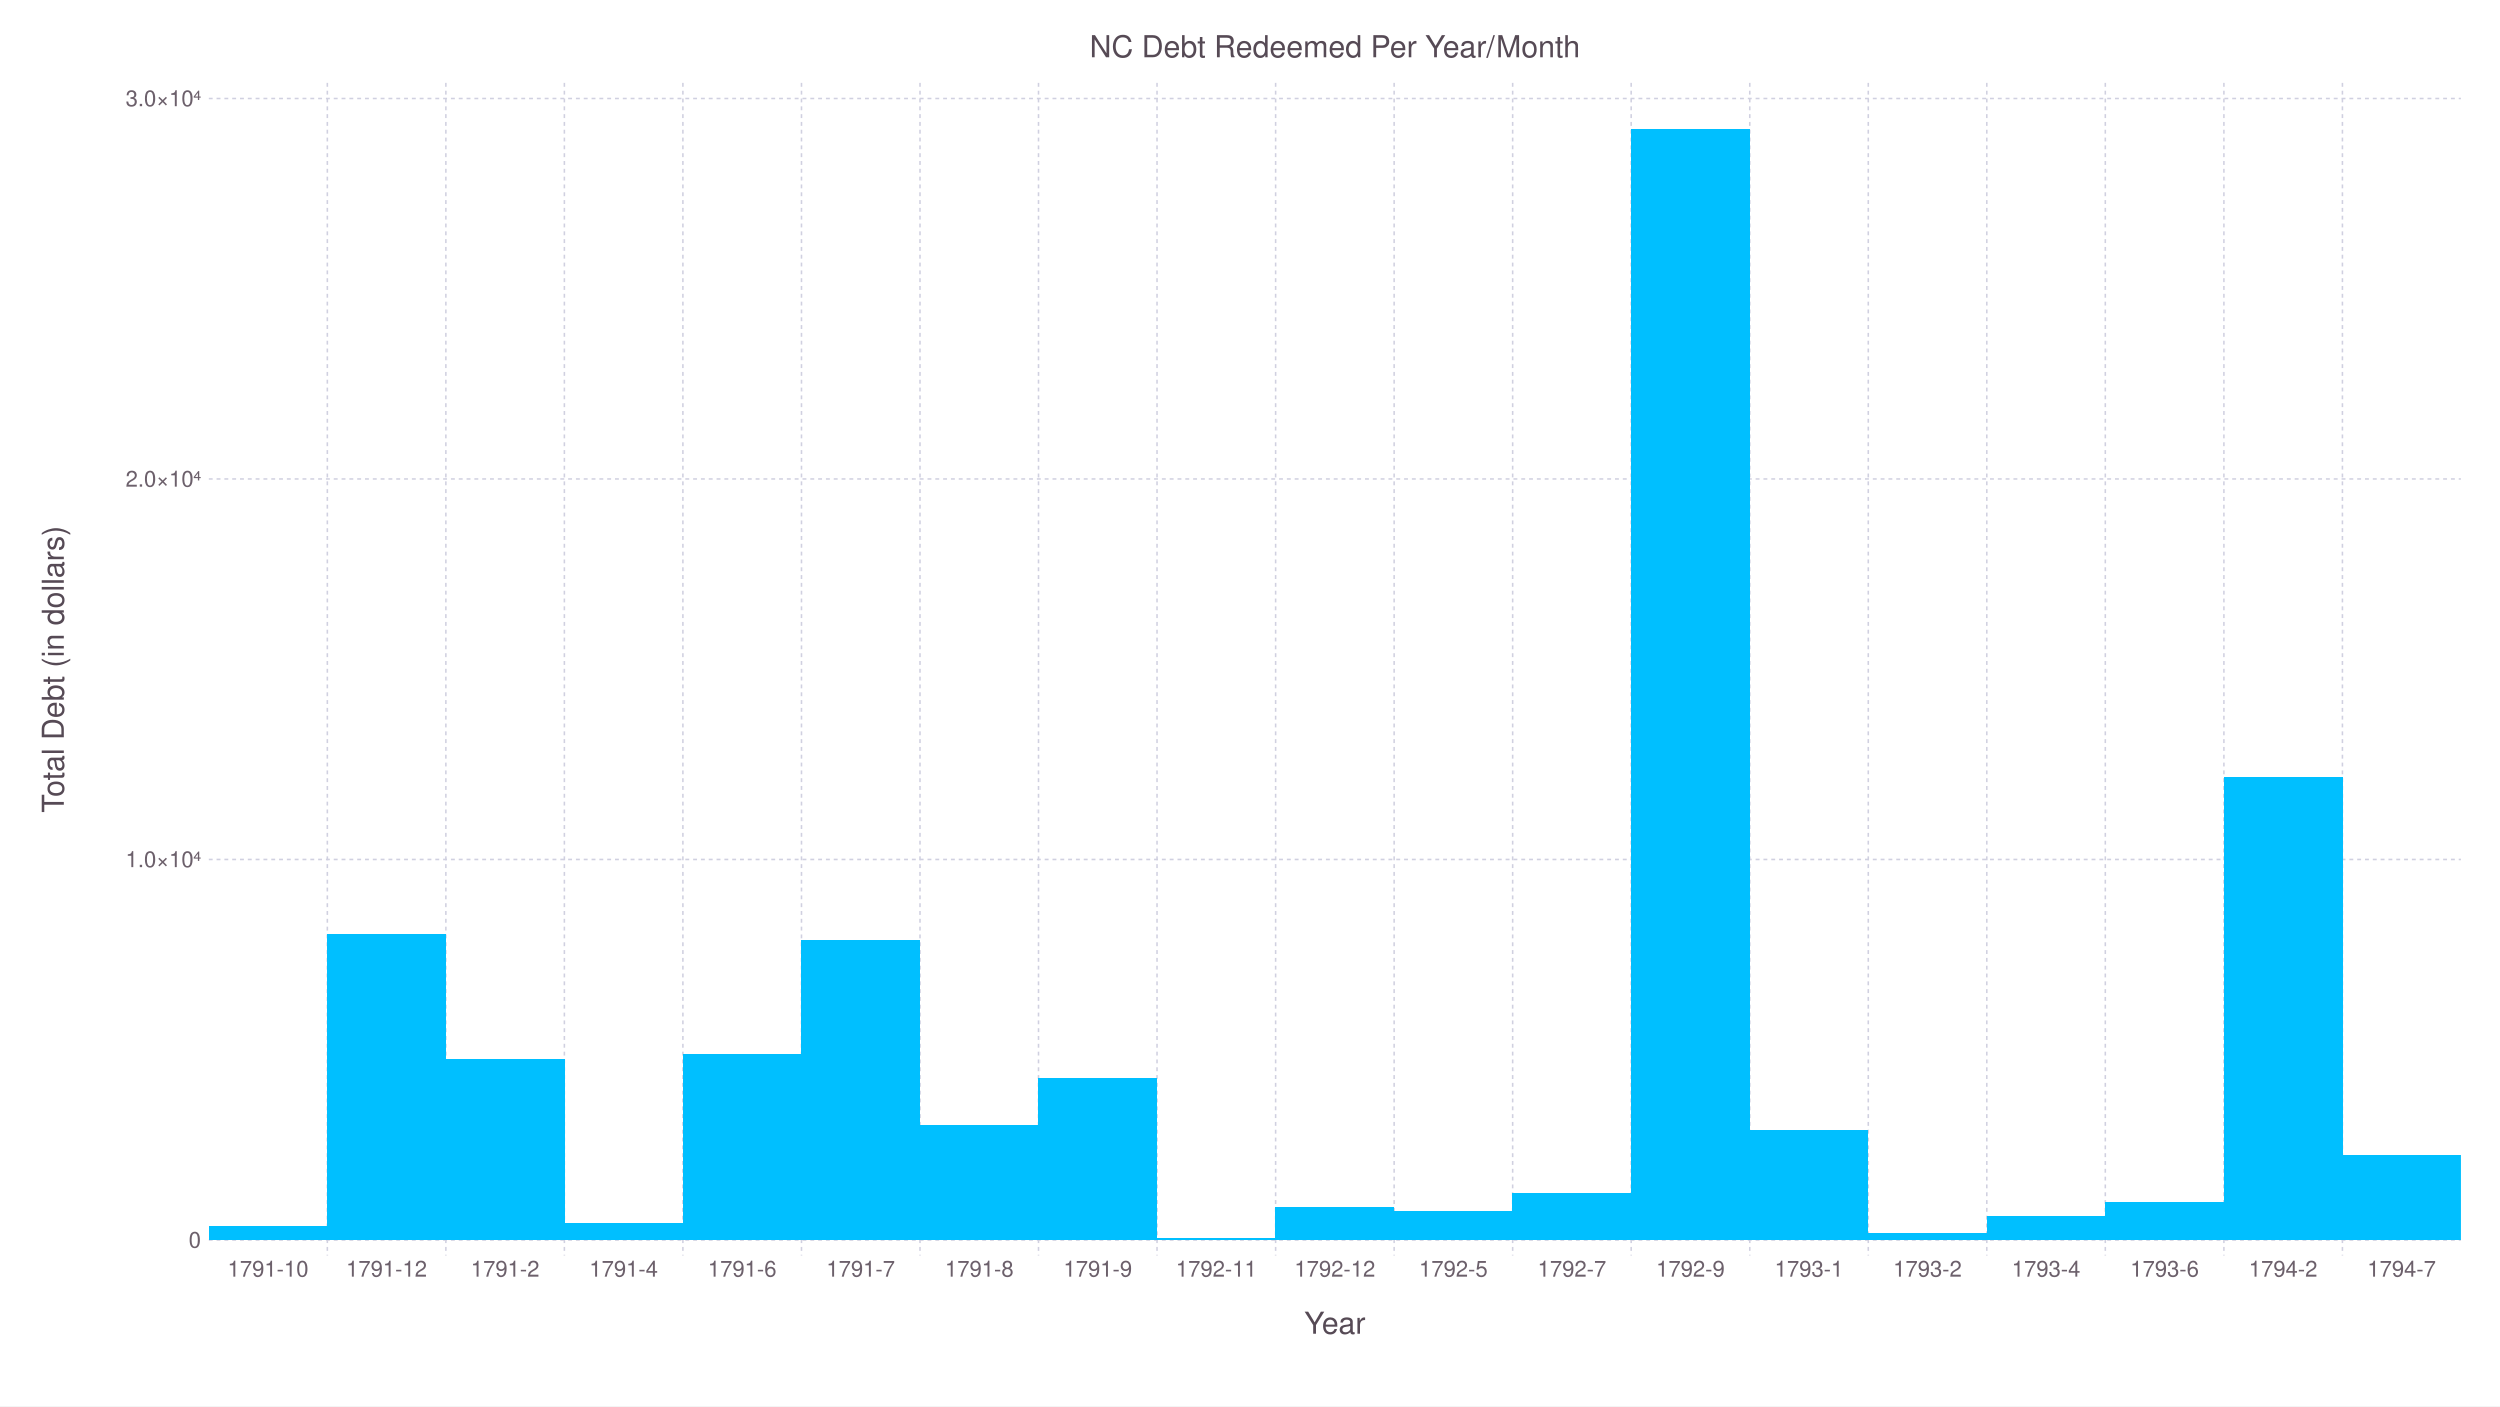
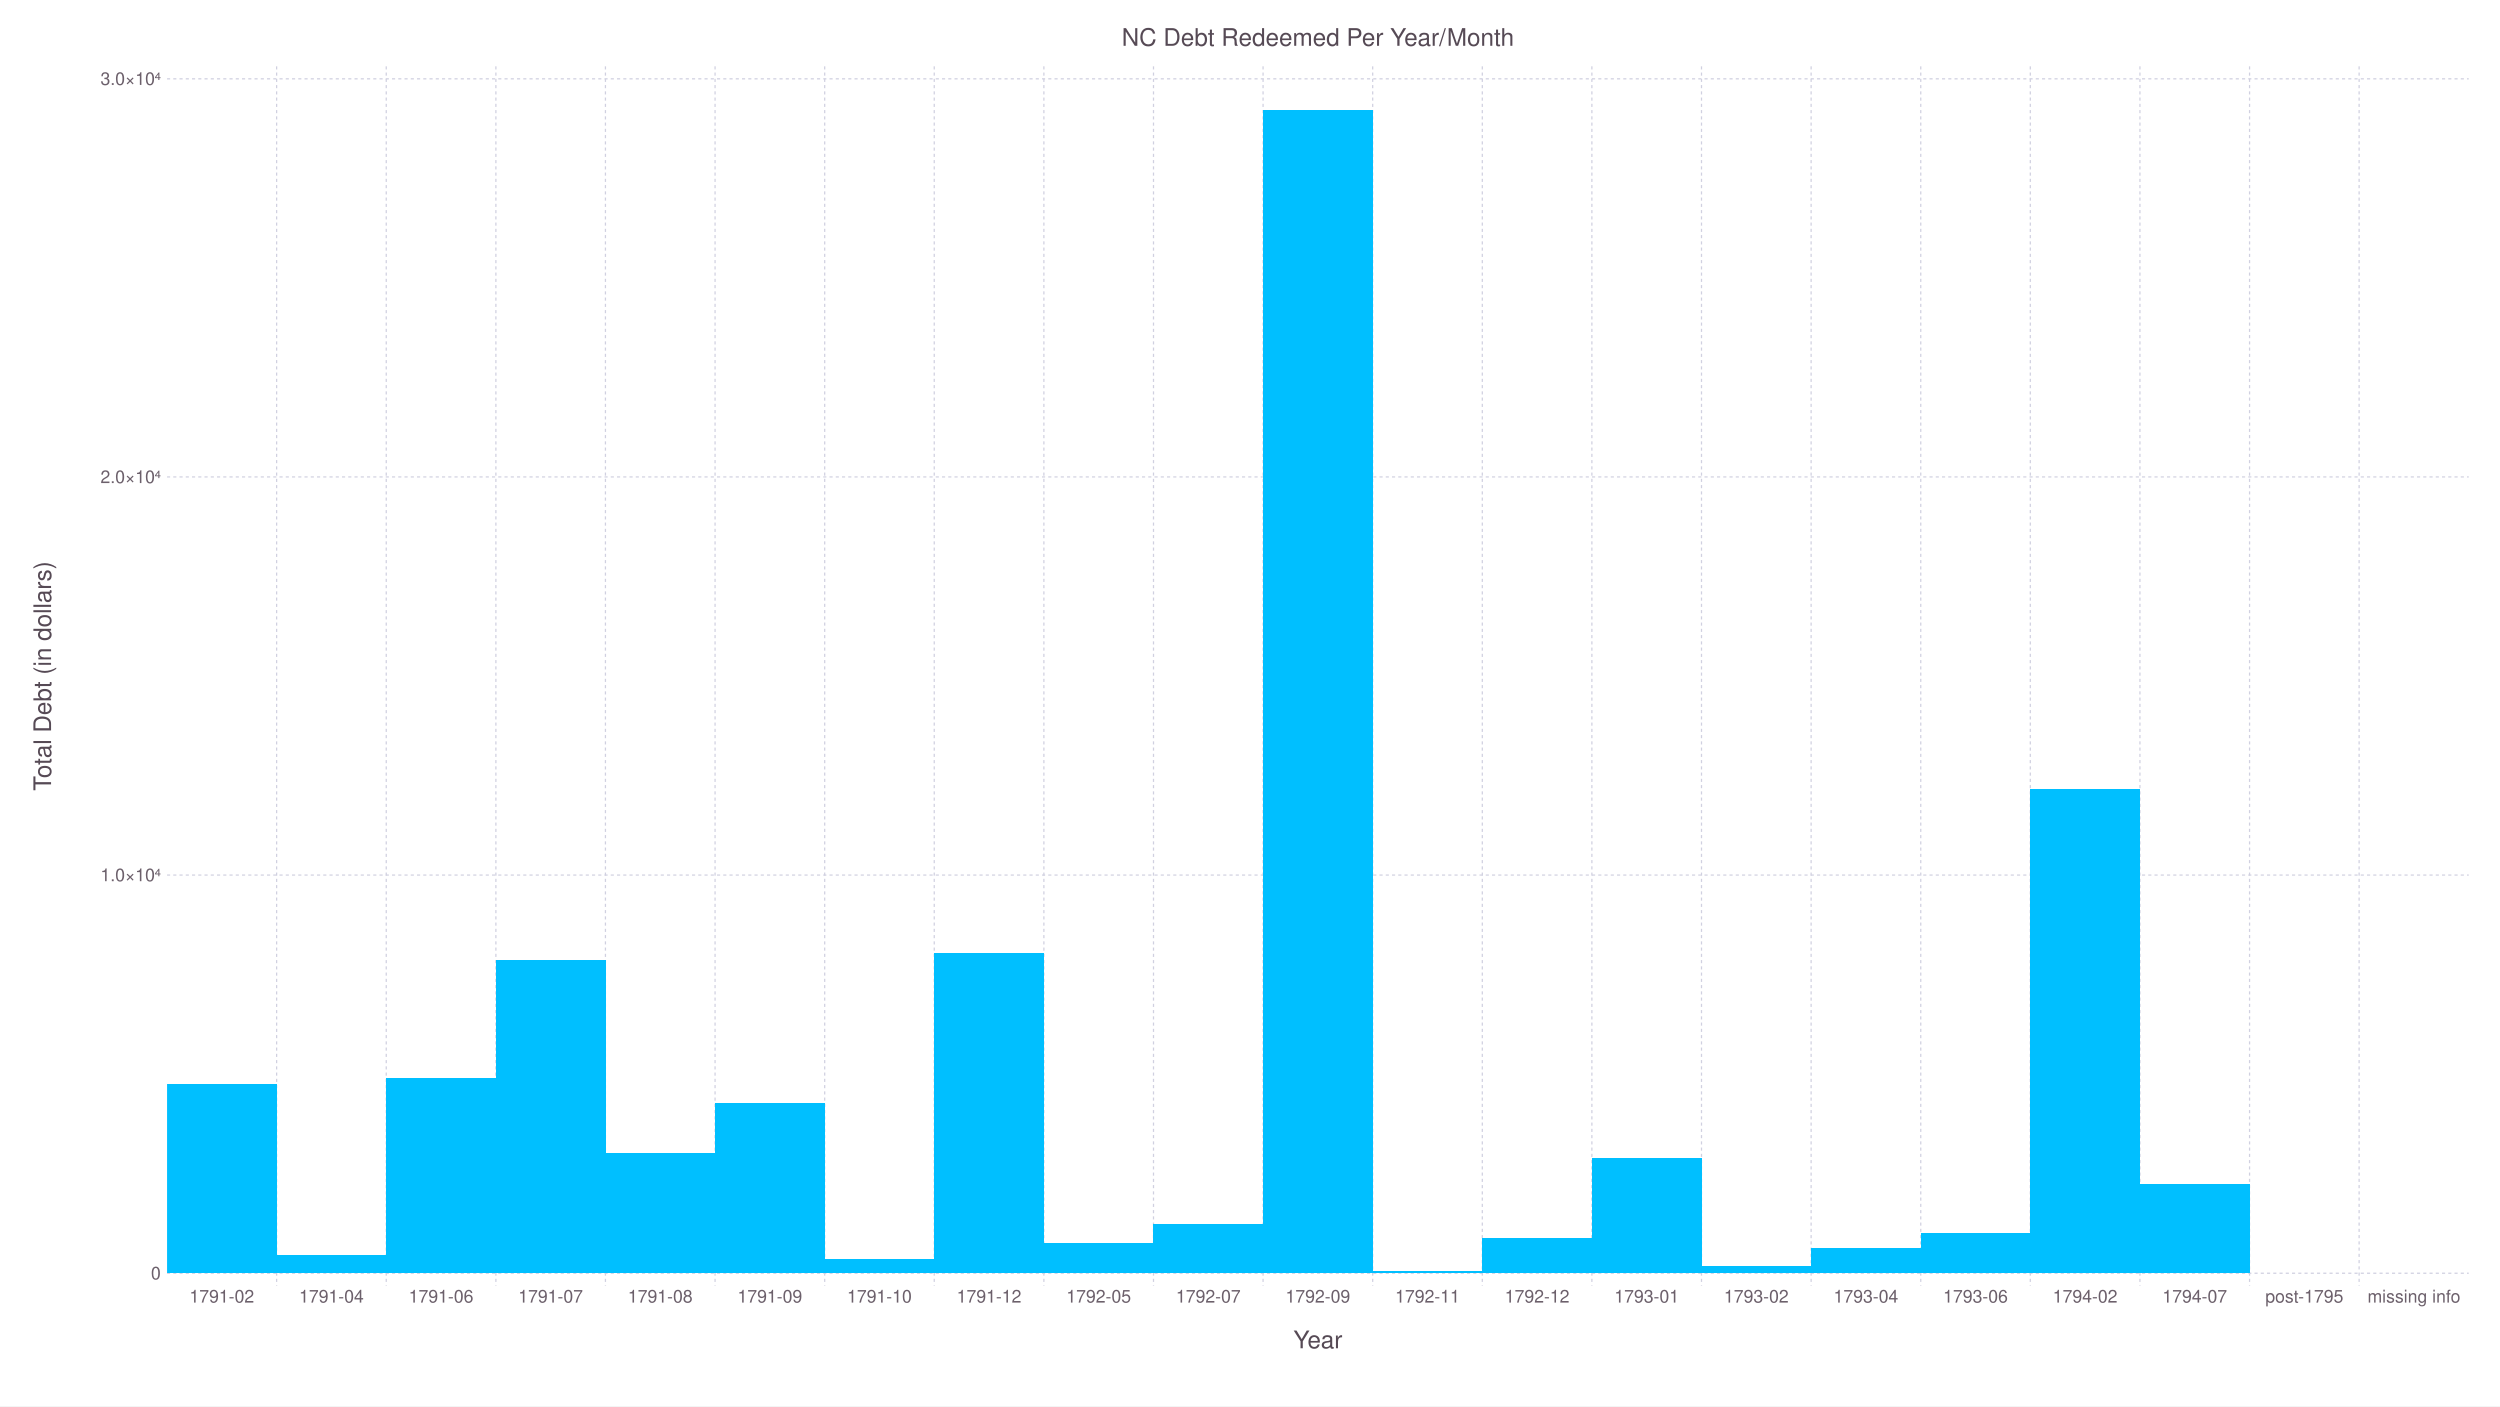
- <svg xmlns="http://www.w3.org/2000/svg" version="1.2" width="320mm" height="180mm" viewBox="0 0 320 180" stroke="none" fill="#000000" stroke-width="0.3" font-size="3.88">
+ <svg xmlns="http://www.w3.org/2000/svg" version="1.2" width="400mm" height="225mm" viewBox="0 0 400 225" stroke="none" fill="#000000" stroke-width="0.3" font-size="3.88">
  <defs>
    <marker id="arrow" markerWidth="15" markerHeight="7" refX="5" refY="3.5" orient="auto" markerUnits="strokeWidth">
      <path d="M0,0 L15,3.5 L0,7 z" stroke="context-stroke" fill="context-stroke" />
    </marker>
  </defs>
-   <g stroke="#000000" stroke-opacity="0.000" fill="#FFFFFF" id="img-c2574568-1">
-     <g transform="translate(160,90)">
-       <path d="M-160,-90 L160,-90 160,90 -160,90  z" class="primitive" />
+   <g stroke="#000000" stroke-opacity="0.000" fill="#FFFFFF" id="img-4e16f4a5-1">
+     <g transform="translate(200,112.5)">
+       <path d="M-200,-112.5 L200,-112.5 200,112.5 -200,112.5  z" class="primitive" />
    </g>
  </g>
-   <g class="plotroot yscalable" id="img-c2574568-2">
-     <g font-size="3.88" font-family="'PT Sans','Helvetica Neue','Helvetica',sans-serif" fill="#564A55" stroke="#000000" stroke-opacity="0.000" id="img-c2574568-3">
-       <g transform="translate(170.86,168.39)">
+   <g class="plotroot yscalable" id="img-4e16f4a5-2">
+     <g font-size="3.88" font-family="'PT Sans','Helvetica Neue','Helvetica',sans-serif" fill="#564A55" stroke="#000000" stroke-opacity="0.000" id="img-4e16f4a5-3">
+       <g transform="translate(210.86,213.39)">
        <g class="primitive">
          <text text-anchor="middle" dy="0.6em">Year</text>
        </g>
      </g>
    </g>
-     <g class="guide xlabels" font-size="2.82" font-family="'PT Sans Caption','Helvetica Neue','Helvetica',sans-serif" fill="#6C606B" id="img-c2574568-4">
-       <g transform="translate(34.31,161.72)">
+     <g class="guide xlabels" font-size="2.82" font-family="'PT Sans Caption','Helvetica Neue','Helvetica',sans-serif" fill="#6C606B" id="img-4e16f4a5-4">
+       <g transform="translate(35.49,206.72)">
+         <g class="primitive">
+           <text text-anchor="middle" dy="0.6em">1791-02</text>
+         </g>
+       </g>
+       <g transform="translate(53.03,206.72)">
+         <g class="primitive">
+           <text text-anchor="middle" dy="0.6em">1791-04</text>
+         </g>
+       </g>
+       <g transform="translate(70.57,206.72)">
+         <g class="primitive">
+           <text text-anchor="middle" dy="0.6em">1791-06</text>
+         </g>
+       </g>
+       <g transform="translate(88.1,206.72)">
+         <g class="primitive">
+           <text text-anchor="middle" dy="0.6em">1791-07</text>
+         </g>
+       </g>
+       <g transform="translate(105.64,206.72)">
+         <g class="primitive">
+           <text text-anchor="middle" dy="0.6em">1791-08</text>
+         </g>
+       </g>
+       <g transform="translate(123.18,206.72)">
+         <g class="primitive">
+           <text text-anchor="middle" dy="0.6em">1791-09</text>
+         </g>
+       </g>
+       <g transform="translate(140.71,206.72)">
        <g class="primitive">
          <text text-anchor="middle" dy="0.6em">1791-10</text>
        </g>
      </g>
-       <g transform="translate(49.48,161.72)">
+       <g transform="translate(158.25,206.72)">
        <g class="primitive">
          <text text-anchor="middle" dy="0.6em">1791-12</text>
        </g>
      </g>
-       <g transform="translate(64.66,161.72)">
-         <g class="primitive">
-           <text text-anchor="middle" dy="0.6em">1791-2</text>
-         </g>
-       </g>
-       <g transform="translate(79.83,161.72)">
-         <g class="primitive">
-           <text text-anchor="middle" dy="0.6em">1791-4</text>
-         </g>
-       </g>
-       <g transform="translate(95,161.72)">
-         <g class="primitive">
-           <text text-anchor="middle" dy="0.6em">1791-6</text>
-         </g>
-       </g>
-       <g transform="translate(110.17,161.72)">
-         <g class="primitive">
-           <text text-anchor="middle" dy="0.6em">1791-7</text>
-         </g>
-       </g>
-       <g transform="translate(125.35,161.72)">
-         <g class="primitive">
-           <text text-anchor="middle" dy="0.6em">1791-8</text>
-         </g>
-       </g>
-       <g transform="translate(140.52,161.72)">
-         <g class="primitive">
-           <text text-anchor="middle" dy="0.6em">1791-9</text>
-         </g>
-       </g>
-       <g transform="translate(155.69,161.72)">
+       <g transform="translate(175.79,206.72)">
+         <g class="primitive">
+           <text text-anchor="middle" dy="0.6em">1792-05</text>
+         </g>
+       </g>
+       <g transform="translate(193.33,206.72)">
+         <g class="primitive">
+           <text text-anchor="middle" dy="0.6em">1792-07</text>
+         </g>
+       </g>
+       <g transform="translate(210.86,206.72)">
+         <g class="primitive">
+           <text text-anchor="middle" dy="0.6em">1792-09</text>
+         </g>
+       </g>
+       <g transform="translate(228.4,206.72)">
        <g class="primitive">
          <text text-anchor="middle" dy="0.6em">1792-11</text>
        </g>
      </g>
-       <g transform="translate(170.86,161.72)">
+       <g transform="translate(245.94,206.72)">
        <g class="primitive">
          <text text-anchor="middle" dy="0.6em">1792-12</text>
        </g>
      </g>
-       <g transform="translate(186.03,161.72)">
-         <g class="primitive">
-           <text text-anchor="middle" dy="0.6em">1792-5</text>
-         </g>
-       </g>
-       <g transform="translate(201.21,161.72)">
-         <g class="primitive">
-           <text text-anchor="middle" dy="0.6em">1792-7</text>
-         </g>
-       </g>
-       <g transform="translate(216.38,161.72)">
-         <g class="primitive">
-           <text text-anchor="middle" dy="0.6em">1792-9</text>
-         </g>
-       </g>
-       <g transform="translate(231.55,161.72)">
-         <g class="primitive">
-           <text text-anchor="middle" dy="0.6em">1793-1</text>
-         </g>
-       </g>
-       <g transform="translate(246.72,161.72)">
-         <g class="primitive">
-           <text text-anchor="middle" dy="0.6em">1793-2</text>
-         </g>
-       </g>
-       <g transform="translate(261.9,161.72)">
-         <g class="primitive">
-           <text text-anchor="middle" dy="0.6em">1793-4</text>
-         </g>
-       </g>
-       <g transform="translate(277.07,161.72)">
-         <g class="primitive">
-           <text text-anchor="middle" dy="0.6em">1793-6</text>
-         </g>
-       </g>
-       <g transform="translate(292.24,161.72)">
-         <g class="primitive">
-           <text text-anchor="middle" dy="0.6em">1794-2</text>
-         </g>
-       </g>
-       <g transform="translate(307.41,161.72)">
-         <g class="primitive">
-           <text text-anchor="middle" dy="0.6em">1794-7</text>
-         </g>
-       </g>
-     </g>
-     <g clip-path="url(#img-c2574568-5)">
-       <g id="img-c2574568-6">
-         <g pointer-events="visible" stroke-width="0.3" fill="#000000" fill-opacity="0.000" stroke="#000000" stroke-opacity="0.000" class="guide background" id="img-c2574568-7">
-           <g transform="translate(170.86,85.66)" id="img-c2574568-8">
-             <path d="M-144.14,-75.05 L144.14,-75.05 144.14,75.05 -144.14,75.05  z" class="primitive" />
-           </g>
-         </g>
-         <g class="guide ygridlines xfixed" stroke-dasharray="0.5,0.5" stroke-width="0.2" stroke="#D0D0E0" id="img-c2574568-9">
-           <g transform="translate(170.86,158.72)" id="img-c2574568-10">
-             <path fill="none" d="M-144.14,0 L144.14,0 " class="primitive" />
-           </g>
-           <g transform="translate(170.86,110.01)" id="img-c2574568-11">
-             <path fill="none" d="M-144.14,0 L144.14,0 " class="primitive" />
-           </g>
-           <g transform="translate(170.86,61.31)" id="img-c2574568-12">
-             <path fill="none" d="M-144.14,0 L144.14,0 " class="primitive" />
-           </g>
-           <g transform="translate(170.86,12.61)" id="img-c2574568-13">
-             <path fill="none" d="M-144.14,0 L144.14,0 " class="primitive" />
-           </g>
-         </g>
-         <g class="guide xgridlines yfixed" stroke-dasharray="0.5,0.5" stroke-width="0.2" stroke="#D0D0E0" id="img-c2574568-14">
-           <g transform="translate(41.9,85.66)" id="img-c2574568-15">
-             <path fill="none" d="M0,-75.05 L0,75.05 " class="primitive" />
-           </g>
-           <g transform="translate(57.07,85.66)" id="img-c2574568-16">
-             <path fill="none" d="M0,-75.05 L0,75.05 " class="primitive" />
-           </g>
-           <g transform="translate(72.24,85.66)" id="img-c2574568-17">
-             <path fill="none" d="M0,-75.05 L0,75.05 " class="primitive" />
-           </g>
-           <g transform="translate(87.41,85.66)" id="img-c2574568-18">
-             <path fill="none" d="M0,-75.05 L0,75.05 " class="primitive" />
-           </g>
-           <g transform="translate(102.59,85.66)" id="img-c2574568-19">
-             <path fill="none" d="M0,-75.05 L0,75.05 " class="primitive" />
-           </g>
-           <g transform="translate(117.76,85.66)" id="img-c2574568-20">
-             <path fill="none" d="M0,-75.05 L0,75.05 " class="primitive" />
-           </g>
-           <g transform="translate(132.93,85.66)" id="img-c2574568-21">
-             <path fill="none" d="M0,-75.05 L0,75.05 " class="primitive" />
-           </g>
-           <g transform="translate(148.1,85.66)" id="img-c2574568-22">
-             <path fill="none" d="M0,-75.05 L0,75.05 " class="primitive" />
-           </g>
-           <g transform="translate(163.28,85.66)" id="img-c2574568-23">
-             <path fill="none" d="M0,-75.05 L0,75.05 " class="primitive" />
-           </g>
-           <g transform="translate(178.45,85.66)" id="img-c2574568-24">
-             <path fill="none" d="M0,-75.05 L0,75.05 " class="primitive" />
-           </g>
-           <g transform="translate(193.62,85.66)" id="img-c2574568-25">
-             <path fill="none" d="M0,-75.05 L0,75.05 " class="primitive" />
-           </g>
-           <g transform="translate(208.79,85.66)" id="img-c2574568-26">
-             <path fill="none" d="M0,-75.05 L0,75.05 " class="primitive" />
-           </g>
-           <g transform="translate(223.97,85.66)" id="img-c2574568-27">
-             <path fill="none" d="M0,-75.05 L0,75.05 " class="primitive" />
-           </g>
-           <g transform="translate(239.14,85.66)" id="img-c2574568-28">
-             <path fill="none" d="M0,-75.05 L0,75.05 " class="primitive" />
-           </g>
-           <g transform="translate(254.31,85.66)" id="img-c2574568-29">
-             <path fill="none" d="M0,-75.05 L0,75.05 " class="primitive" />
-           </g>
-           <g transform="translate(269.48,85.66)" id="img-c2574568-30">
-             <path fill="none" d="M0,-75.05 L0,75.05 " class="primitive" />
-           </g>
-           <g transform="translate(284.66,85.66)" id="img-c2574568-31">
-             <path fill="none" d="M0,-75.05 L0,75.05 " class="primitive" />
-           </g>
-           <g transform="translate(299.83,85.66)" id="img-c2574568-32">
-             <path fill="none" d="M0,-75.05 L0,75.05 " class="primitive" />
-           </g>
-         </g>
-         <g class="plotpanel" id="img-c2574568-33">
-           <g shape-rendering="crispEdges" stroke-width="0.3" id="img-c2574568-34">
-             <g class="geometry" fill-opacity="1" stroke="#000000" stroke-opacity="0.000" fill="#00BFFF" id="img-c2574568-35">
-               <g transform="translate(34.31,157.83)" id="img-c2574568-36">
-                 <path d="M-7.61,-0.89 L7.61,-0.89 7.61,0.89 -7.61,0.89  z" class="primitive" />
-               </g>
-               <g transform="translate(49.48,139.13)" id="img-c2574568-37">
-                 <path d="M-7.61,-19.59 L7.61,-19.59 7.61,19.59 -7.61,19.59  z" class="primitive" />
-               </g>
-               <g transform="translate(64.66,147.15)" id="img-c2574568-38">
-                 <path d="M-7.61,-11.56 L7.61,-11.56 7.61,11.56 -7.61,11.56  z" class="primitive" />
-               </g>
-               <g transform="translate(79.83,157.61)" id="img-c2574568-39">
-                 <path d="M-7.61,-1.11 L7.61,-1.11 7.61,1.11 -7.61,1.11  z" class="primitive" />
-               </g>
-               <g transform="translate(95,146.81)" id="img-c2574568-40">
-                 <path d="M-7.61,-11.91 L7.61,-11.91 7.61,11.91 -7.61,11.91  z" class="primitive" />
-               </g>
-               <g transform="translate(110.17,139.55)" id="img-c2574568-41">
-                 <path d="M-7.61,-19.17 L7.61,-19.17 7.61,19.17 -7.61,19.17  z" class="primitive" />
-               </g>
-               <g transform="translate(125.35,151.35)" id="img-c2574568-42">
-                 <path d="M-7.61,-7.37 L7.61,-7.37 7.61,7.37 -7.61,7.37  z" class="primitive" />
-               </g>
-               <g transform="translate(140.52,148.32)" id="img-c2574568-43">
-                 <path d="M-7.61,-10.39 L7.61,-10.39 7.61,10.39 -7.61,10.39  z" class="primitive" />
-               </g>
-               <g transform="translate(155.69,158.57)" id="img-c2574568-44">
-                 <path d="M-7.61,-0.14 L7.61,-0.14 7.61,0.14 -7.61,0.14  z" class="primitive" />
-               </g>
-               <g transform="translate(170.86,156.59)" id="img-c2574568-45">
-                 <path d="M-7.61,-2.12 L7.61,-2.12 7.61,2.12 -7.61,2.12  z" class="primitive" />
-               </g>
-               <g transform="translate(186.03,156.84)" id="img-c2574568-46">
-                 <path d="M-7.61,-1.87 L7.61,-1.87 7.61,1.87 -7.61,1.87  z" class="primitive" />
-               </g>
-               <g transform="translate(201.21,155.73)" id="img-c2574568-47">
-                 <path d="M-7.61,-2.98 L7.61,-2.98 7.61,2.98 -7.61,2.98  z" class="primitive" />
-               </g>
-               <g transform="translate(216.38,87.59)" id="img-c2574568-48">
-                 <path d="M-7.61,-71.12 L7.61,-71.12 7.61,71.12 -7.61,71.12  z" class="primitive" />
-               </g>
-               <g transform="translate(231.55,151.68)" id="img-c2574568-49">
-                 <path d="M-7.61,-7.04 L7.61,-7.04 7.61,7.04 -7.61,7.04  z" class="primitive" />
-               </g>
-               <g transform="translate(246.72,158.28)" id="img-c2574568-50">
-                 <path d="M-7.61,-0.44 L7.61,-0.44 7.61,0.44 -7.61,0.44  z" class="primitive" />
-               </g>
-               <g transform="translate(261.9,157.16)" id="img-c2574568-51">
-                 <path d="M-7.61,-1.55 L7.61,-1.55 7.61,1.55 -7.61,1.55  z" class="primitive" />
-               </g>
-               <g transform="translate(277.07,156.27)" id="img-c2574568-52">
-                 <path d="M-7.61,-2.45 L7.61,-2.45 7.61,2.45 -7.61,2.45  z" class="primitive" />
-               </g>
-               <g transform="translate(292.24,129.08)" id="img-c2574568-53">
-                 <path d="M-7.61,-29.64 L7.61,-29.64 7.61,29.64 -7.61,29.64  z" class="primitive" />
-               </g>
-               <g transform="translate(307.41,153.28)" id="img-c2574568-54">
-                 <path d="M-7.61,-5.43 L7.61,-5.43 7.61,5.43 -7.61,5.43  z" class="primitive" />
+       <g transform="translate(263.47,206.72)">
+         <g class="primitive">
+           <text text-anchor="middle" dy="0.6em">1793-01</text>
+         </g>
+       </g>
+       <g transform="translate(281.01,206.72)">
+         <g class="primitive">
+           <text text-anchor="middle" dy="0.6em">1793-02</text>
+         </g>
+       </g>
+       <g transform="translate(298.55,206.72)">
+         <g class="primitive">
+           <text text-anchor="middle" dy="0.6em">1793-04</text>
+         </g>
+       </g>
+       <g transform="translate(316.08,206.72)">
+         <g class="primitive">
+           <text text-anchor="middle" dy="0.6em">1793-06</text>
+         </g>
+       </g>
+       <g transform="translate(333.62,206.72)">
+         <g class="primitive">
+           <text text-anchor="middle" dy="0.6em">1794-02</text>
+         </g>
+       </g>
+       <g transform="translate(351.16,206.72)">
+         <g class="primitive">
+           <text text-anchor="middle" dy="0.6em">1794-07</text>
+         </g>
+       </g>
+       <g transform="translate(368.69,206.72)">
+         <g class="primitive">
+           <text text-anchor="middle" dy="0.6em">post-1795</text>
+         </g>
+       </g>
+       <g transform="translate(386.23,206.72)">
+         <g class="primitive">
+           <text text-anchor="middle" dy="0.6em">missing info</text>
+         </g>
+       </g>
+     </g>
+     <g clip-path="url(#img-4e16f4a5-5)">
+       <g id="img-4e16f4a5-6">
+         <g pointer-events="visible" stroke-width="0.3" fill="#000000" fill-opacity="0.000" stroke="#000000" stroke-opacity="0.000" class="guide background" id="img-4e16f4a5-7">
+           <g transform="translate(210.86,108.16)" id="img-4e16f4a5-8">
+             <path d="M-184.14,-97.55 L184.14,-97.55 184.14,97.55 -184.14,97.55  z" class="primitive" />
+           </g>
+         </g>
+         <g class="guide ygridlines xfixed" stroke-dasharray="0.5,0.5" stroke-width="0.2" stroke="#D0D0E0" id="img-4e16f4a5-9">
+           <g transform="translate(210.86,203.72)" id="img-4e16f4a5-10">
+             <path fill="none" d="M-184.14,0 L184.14,0 " class="primitive" />
+           </g>
+           <g transform="translate(210.86,140.01)" id="img-4e16f4a5-11">
+             <path fill="none" d="M-184.14,0 L184.14,0 " class="primitive" />
+           </g>
+           <g transform="translate(210.86,76.31)" id="img-4e16f4a5-12">
+             <path fill="none" d="M-184.14,0 L184.14,0 " class="primitive" />
+           </g>
+           <g transform="translate(210.86,12.61)" id="img-4e16f4a5-13">
+             <path fill="none" d="M-184.14,0 L184.14,0 " class="primitive" />
+           </g>
+         </g>
+         <g class="guide xgridlines yfixed" stroke-dasharray="0.5,0.5" stroke-width="0.2" stroke="#D0D0E0" id="img-4e16f4a5-14">
+           <g transform="translate(44.26,108.16)" id="img-4e16f4a5-15">
+             <path fill="none" d="M0,-97.55 L0,97.55 " class="primitive" />
+           </g>
+           <g transform="translate(61.8,108.16)" id="img-4e16f4a5-16">
+             <path fill="none" d="M0,-97.55 L0,97.55 " class="primitive" />
+           </g>
+           <g transform="translate(79.34,108.16)" id="img-4e16f4a5-17">
+             <path fill="none" d="M0,-97.55 L0,97.55 " class="primitive" />
+           </g>
+           <g transform="translate(96.87,108.16)" id="img-4e16f4a5-18">
+             <path fill="none" d="M0,-97.55 L0,97.55 " class="primitive" />
+           </g>
+           <g transform="translate(114.41,108.16)" id="img-4e16f4a5-19">
+             <path fill="none" d="M0,-97.55 L0,97.55 " class="primitive" />
+           </g>
+           <g transform="translate(131.95,108.16)" id="img-4e16f4a5-20">
+             <path fill="none" d="M0,-97.55 L0,97.55 " class="primitive" />
+           </g>
+           <g transform="translate(149.48,108.16)" id="img-4e16f4a5-21">
+             <path fill="none" d="M0,-97.55 L0,97.55 " class="primitive" />
+           </g>
+           <g transform="translate(167.02,108.16)" id="img-4e16f4a5-22">
+             <path fill="none" d="M0,-97.55 L0,97.55 " class="primitive" />
+           </g>
+           <g transform="translate(184.56,108.16)" id="img-4e16f4a5-23">
+             <path fill="none" d="M0,-97.55 L0,97.55 " class="primitive" />
+           </g>
+           <g transform="translate(202.09,108.16)" id="img-4e16f4a5-24">
+             <path fill="none" d="M0,-97.55 L0,97.55 " class="primitive" />
+           </g>
+           <g transform="translate(219.63,108.16)" id="img-4e16f4a5-25">
+             <path fill="none" d="M0,-97.55 L0,97.55 " class="primitive" />
+           </g>
+           <g transform="translate(237.17,108.16)" id="img-4e16f4a5-26">
+             <path fill="none" d="M0,-97.55 L0,97.55 " class="primitive" />
+           </g>
+           <g transform="translate(254.7,108.16)" id="img-4e16f4a5-27">
+             <path fill="none" d="M0,-97.55 L0,97.55 " class="primitive" />
+           </g>
+           <g transform="translate(272.24,108.16)" id="img-4e16f4a5-28">
+             <path fill="none" d="M0,-97.55 L0,97.55 " class="primitive" />
+           </g>
+           <g transform="translate(289.78,108.16)" id="img-4e16f4a5-29">
+             <path fill="none" d="M0,-97.55 L0,97.55 " class="primitive" />
+           </g>
+           <g transform="translate(307.32,108.16)" id="img-4e16f4a5-30">
+             <path fill="none" d="M0,-97.55 L0,97.55 " class="primitive" />
+           </g>
+           <g transform="translate(324.85,108.16)" id="img-4e16f4a5-31">
+             <path fill="none" d="M0,-97.55 L0,97.55 " class="primitive" />
+           </g>
+           <g transform="translate(342.39,108.16)" id="img-4e16f4a5-32">
+             <path fill="none" d="M0,-97.55 L0,97.55 " class="primitive" />
+           </g>
+           <g transform="translate(359.93,108.16)" id="img-4e16f4a5-33">
+             <path fill="none" d="M0,-97.55 L0,97.55 " class="primitive" />
+           </g>
+           <g transform="translate(377.46,108.16)" id="img-4e16f4a5-34">
+             <path fill="none" d="M0,-97.55 L0,97.55 " class="primitive" />
+           </g>
+         </g>
+         <g class="plotpanel" id="img-4e16f4a5-35">
+           <g shape-rendering="crispEdges" stroke-width="0.3" id="img-4e16f4a5-36">
+             <g class="geometry" fill-opacity="1" stroke="#000000" stroke-opacity="0.000" fill="#00BFFF" id="img-4e16f4a5-37">
+               <g transform="translate(35.49,188.59)" id="img-4e16f4a5-38">
+                 <path d="M-8.79,-15.13 L8.79,-15.13 8.79,15.13 -8.79,15.13  z" class="primitive" />
+               </g>
+               <g transform="translate(53.03,202.27)" id="img-4e16f4a5-39">
+                 <path d="M-8.79,-1.45 L8.79,-1.45 8.79,1.45 -8.79,1.45  z" class="primitive" />
+               </g>
+               <g transform="translate(70.57,188.14)" id="img-4e16f4a5-40">
+                 <path d="M-8.79,-15.58 L8.79,-15.58 8.79,15.58 -8.79,15.58  z" class="primitive" />
+               </g>
+               <g transform="translate(88.1,178.65)" id="img-4e16f4a5-41">
+                 <path d="M-8.79,-25.07 L8.79,-25.07 8.79,25.07 -8.79,25.07  z" class="primitive" />
+               </g>
+               <g transform="translate(105.64,194.08)" id="img-4e16f4a5-42">
+                 <path d="M-8.79,-9.64 L8.79,-9.64 8.79,9.64 -8.79,9.64  z" class="primitive" />
+               </g>
+               <g transform="translate(123.18,190.12)" id="img-4e16f4a5-43">
+                 <path d="M-8.79,-13.59 L8.79,-13.59 8.79,13.59 -8.79,13.59  z" class="primitive" />
+               </g>
+               <g transform="translate(140.71,202.55)" id="img-4e16f4a5-44">
+                 <path d="M-8.79,-1.16 L8.79,-1.16 8.79,1.16 -8.79,1.16  z" class="primitive" />
+               </g>
+               <g transform="translate(158.25,178.1)" id="img-4e16f4a5-45">
+                 <path d="M-8.79,-25.62 L8.79,-25.62 8.79,25.62 -8.79,25.62  z" class="primitive" />
+               </g>
+               <g transform="translate(175.79,201.27)" id="img-4e16f4a5-46">
+                 <path d="M-8.79,-2.45 L8.79,-2.45 8.79,2.45 -8.79,2.45  z" class="primitive" />
+               </g>
+               <g transform="translate(193.33,199.82)" id="img-4e16f4a5-47">
+                 <path d="M-8.79,-3.9 L8.79,-3.9 8.79,3.9 -8.79,3.9  z" class="primitive" />
+               </g>
+               <g transform="translate(210.86,110.69)" id="img-4e16f4a5-48">
+                 <path d="M-8.79,-93.03 L8.79,-93.03 8.79,93.03 -8.79,93.03  z" class="primitive" />
+               </g>
+               <g transform="translate(228.4,203.53)" id="img-4e16f4a5-49">
+                 <path d="M-8.79,-0.18 L8.79,-0.18 8.79,0.18 -8.79,0.18  z" class="primitive" />
+               </g>
+               <g transform="translate(245.94,200.94)" id="img-4e16f4a5-50">
+                 <path d="M-8.79,-2.78 L8.79,-2.78 8.79,2.78 -8.79,2.78  z" class="primitive" />
+               </g>
+               <g transform="translate(263.47,194.51)" id="img-4e16f4a5-51">
+                 <path d="M-8.79,-9.21 L8.79,-9.21 8.79,9.21 -8.79,9.21  z" class="primitive" />
+               </g>
+               <g transform="translate(281.01,203.14)" id="img-4e16f4a5-52">
+                 <path d="M-8.79,-0.57 L8.79,-0.57 8.79,0.57 -8.79,0.57  z" class="primitive" />
+               </g>
+               <g transform="translate(298.55,201.68)" id="img-4e16f4a5-53">
+                 <path d="M-8.79,-2.03 L8.79,-2.03 8.79,2.03 -8.79,2.03  z" class="primitive" />
+               </g>
+               <g transform="translate(316.08,200.51)" id="img-4e16f4a5-54">
+                 <path d="M-8.79,-3.2 L8.79,-3.2 8.79,3.2 -8.79,3.2  z" class="primitive" />
+               </g>
+               <g transform="translate(333.62,164.95)" id="img-4e16f4a5-55">
+                 <path d="M-8.79,-38.76 L8.79,-38.76 8.79,38.76 -8.79,38.76  z" class="primitive" />
+               </g>
+               <g transform="translate(351.16,196.61)" id="img-4e16f4a5-56">
+                 <path d="M-8.79,-7.11 L8.79,-7.11 8.79,7.11 -8.79,7.11  z" class="primitive" />
+               </g>
+               <g transform="translate(368.69,203.72)" id="img-4e16f4a5-57">
+                 <path d="M-8.79,-0 L8.79,-0 8.79,0 -8.79,0  z" class="primitive" />
+               </g>
+               <g transform="translate(386.23,203.72)" id="img-4e16f4a5-58">
+                 <path d="M-8.79,-0 L8.79,-0 8.79,0 -8.79,0  z" class="primitive" />
              </g>
            </g>
          </g>
        </g>
      </g>
    </g>
-     <g class="guide ylabels" font-size="2.82" font-family="'PT Sans Caption','Helvetica Neue','Helvetica',sans-serif" fill="#6C606B" id="img-c2574568-55">
-       <g transform="translate(25.72,158.72)" id="img-c2574568-56">
+     <g class="guide ylabels" font-size="2.82" font-family="'PT Sans Caption','Helvetica Neue','Helvetica',sans-serif" fill="#6C606B" id="img-4e16f4a5-59">
+       <g transform="translate(25.72,203.72)" id="img-4e16f4a5-60">
        <g class="primitive">
          <text text-anchor="end" dy="0.35em">0</text>
        </g>
      </g>
-       <g transform="translate(25.72,110.01)" id="img-c2574568-57">
+       <g transform="translate(25.72,140.01)" id="img-4e16f4a5-61">
        <g class="primitive">
          <text text-anchor="end" dy="0.35em">1.0×10⁴</text>
        </g>
      </g>
-       <g transform="translate(25.72,61.31)" id="img-c2574568-58">
+       <g transform="translate(25.72,76.31)" id="img-4e16f4a5-62">
        <g class="primitive">
          <text text-anchor="end" dy="0.35em">2.0×10⁴</text>
        </g>
      </g>
-       <g transform="translate(25.72,12.61)" id="img-c2574568-59">
+       <g transform="translate(25.72,12.61)" id="img-4e16f4a5-63">
        <g class="primitive">
          <text text-anchor="end" dy="0.35em">3.0×10⁴</text>
        </g>
      </g>
    </g>
-     <g font-size="3.88" font-family="'PT Sans','Helvetica Neue','Helvetica',sans-serif" fill="#564A55" stroke="#000000" stroke-opacity="0.000" id="img-c2574568-60">
-       <g transform="translate(8.81,83.66)" id="img-c2574568-61">
+     <g font-size="3.88" font-family="'PT Sans','Helvetica Neue','Helvetica',sans-serif" fill="#564A55" stroke="#000000" stroke-opacity="0.000" id="img-4e16f4a5-64">
+       <g transform="translate(8.81,106.16)" id="img-4e16f4a5-65">
        <g class="primitive">
          <text text-anchor="middle" dy="0.35em" transform="rotate(-90,0, 2)">Total Debt (in dollars)</text>
        </g>
      </g>
    </g>
-     <g font-size="3.88" font-family="'PT Sans','Helvetica Neue','Helvetica',sans-serif" fill="#564A55" stroke="#000000" stroke-opacity="0.000" id="img-c2574568-62">
-       <g transform="translate(170.86,5)" id="img-c2574568-63">
+     <g font-size="3.88" font-family="'PT Sans','Helvetica Neue','Helvetica',sans-serif" fill="#564A55" stroke="#000000" stroke-opacity="0.000" id="img-4e16f4a5-66">
+       <g transform="translate(210.86,5)" id="img-4e16f4a5-67">
        <g class="primitive">
          <text text-anchor="middle" dy="0.6em">NC Debt Redeemed Per Year/Month</text>
        </g>
      </g>
    </g>
  </g>
  <defs>
-     <clipPath id="img-c2574568-5">
-       <path d="M26.73,10.61 L315,10.61 315,160.72 26.73,160.72 " />
+     <clipPath id="img-4e16f4a5-5">
+       <path d="M26.73,10.61 L395,10.61 395,205.72 26.73,205.72 " />
    </clipPath>
  </defs>
</svg>
